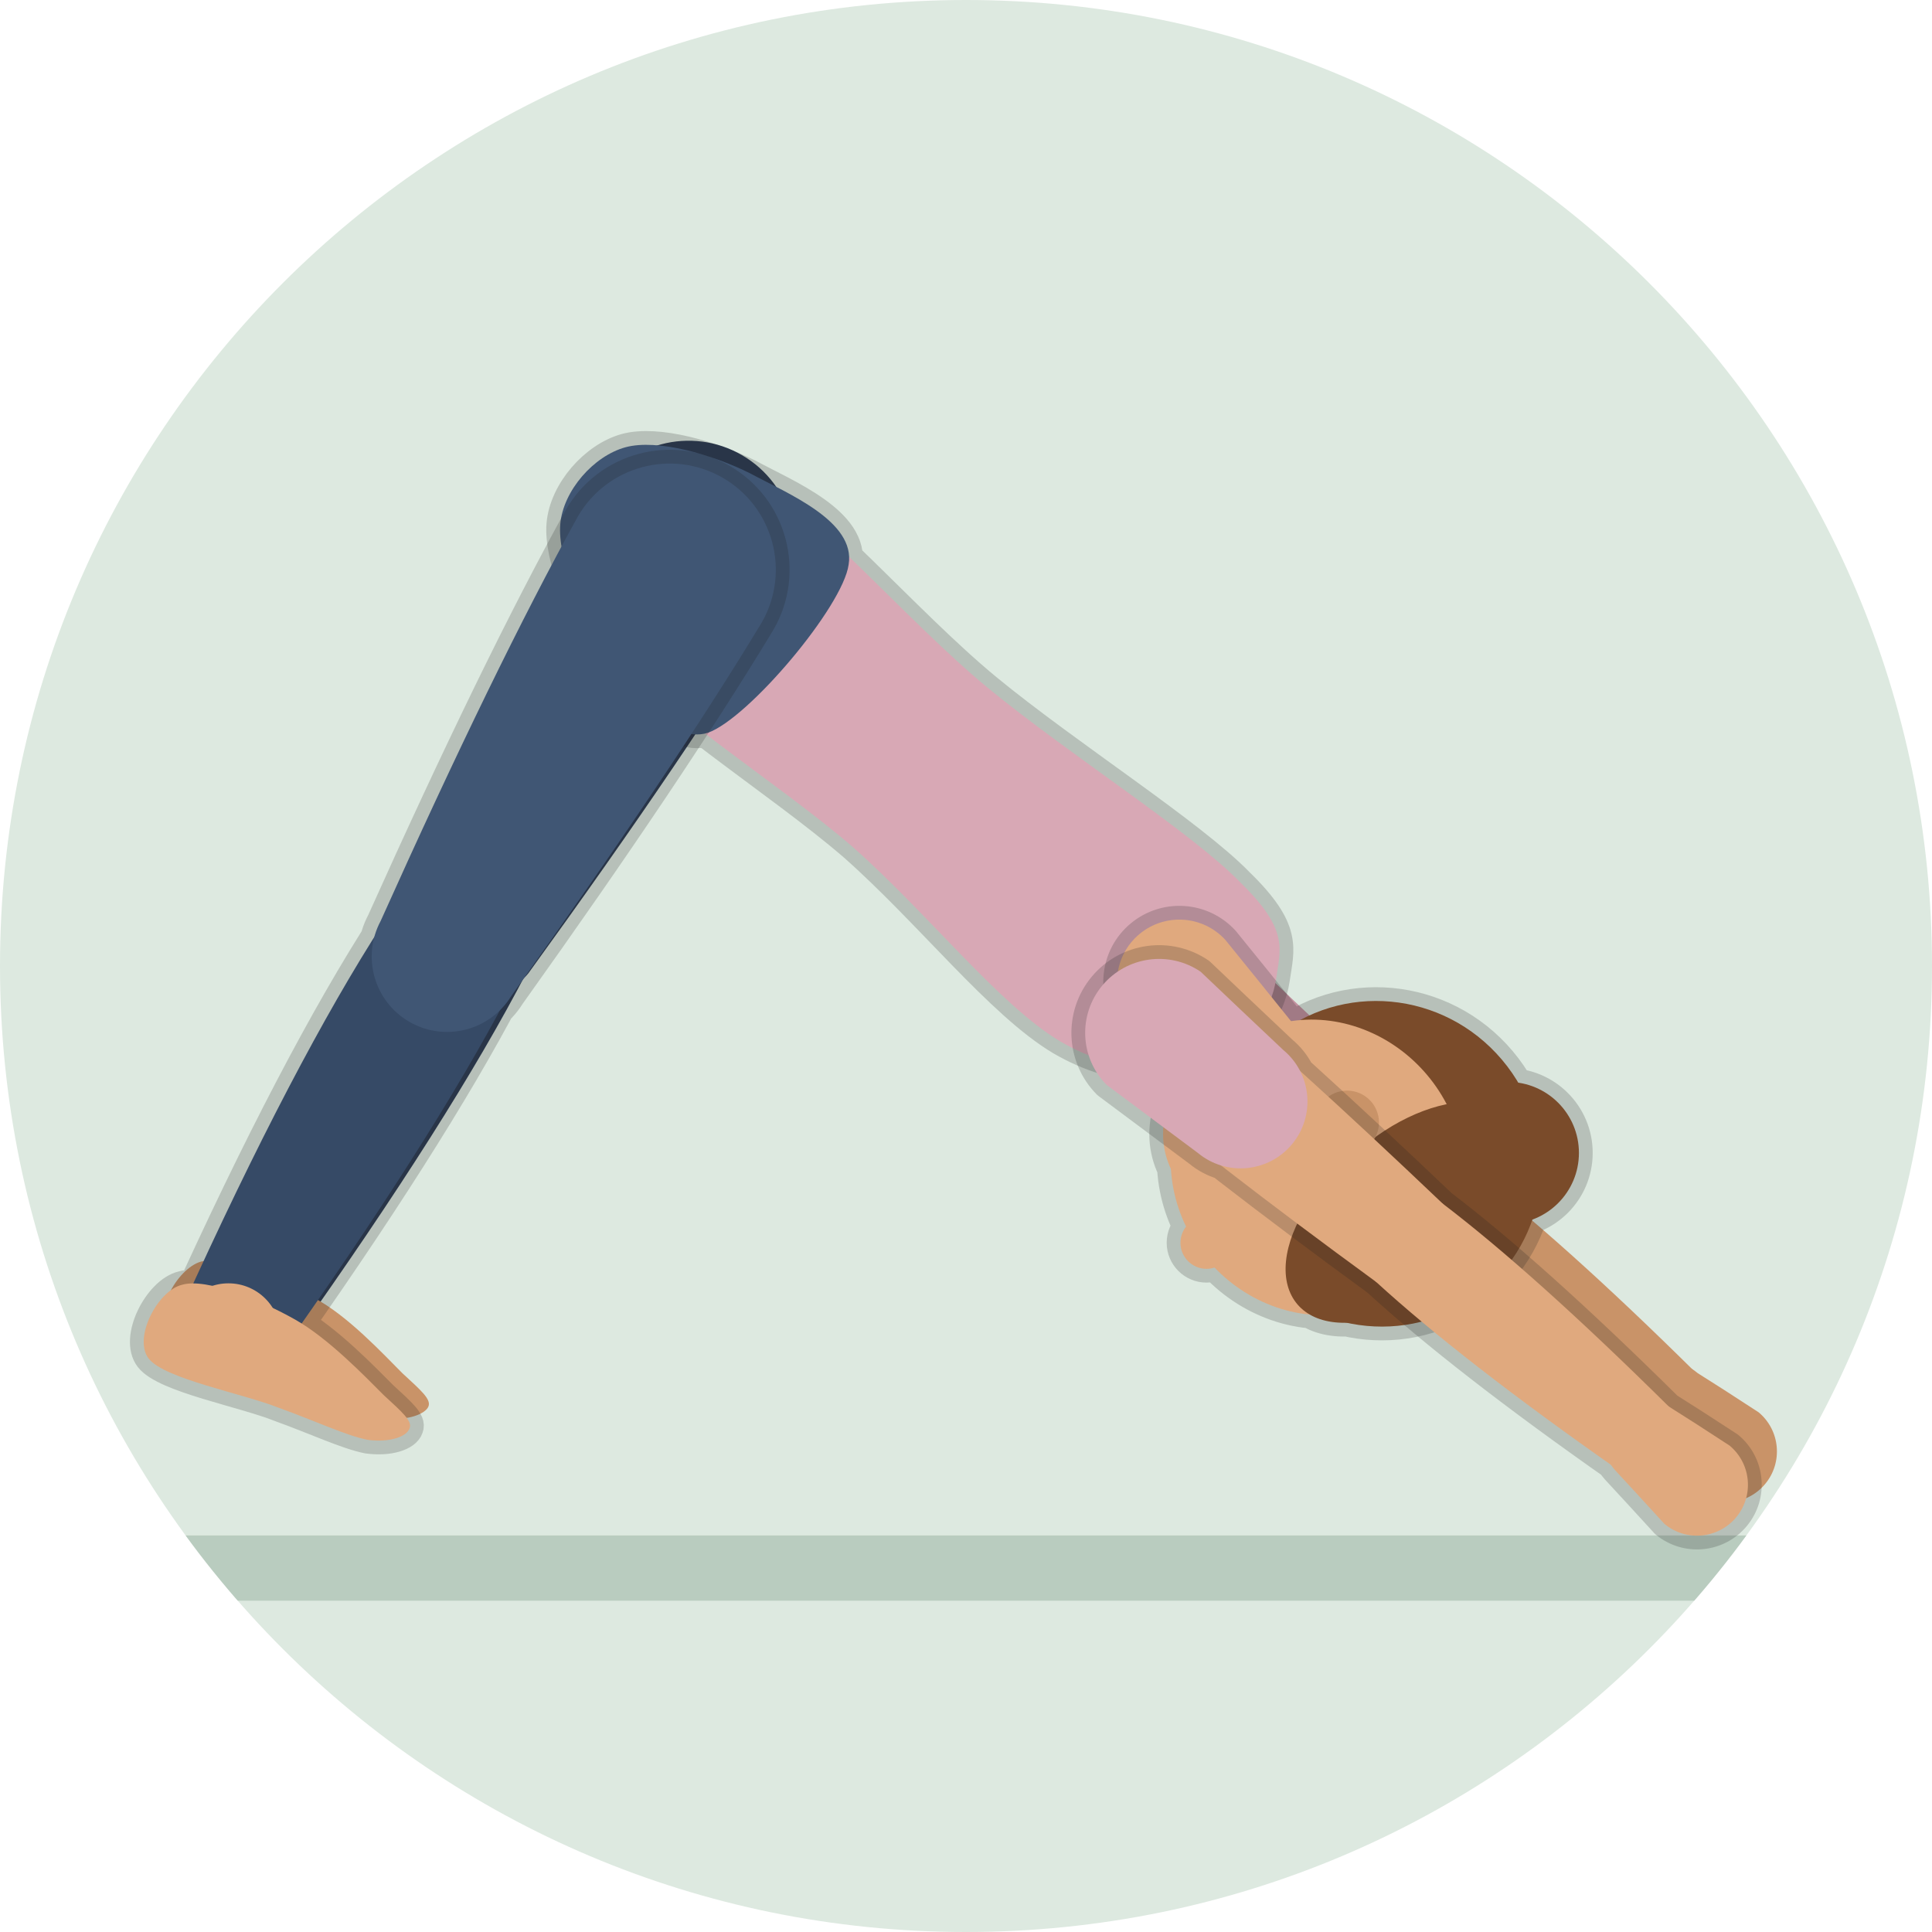
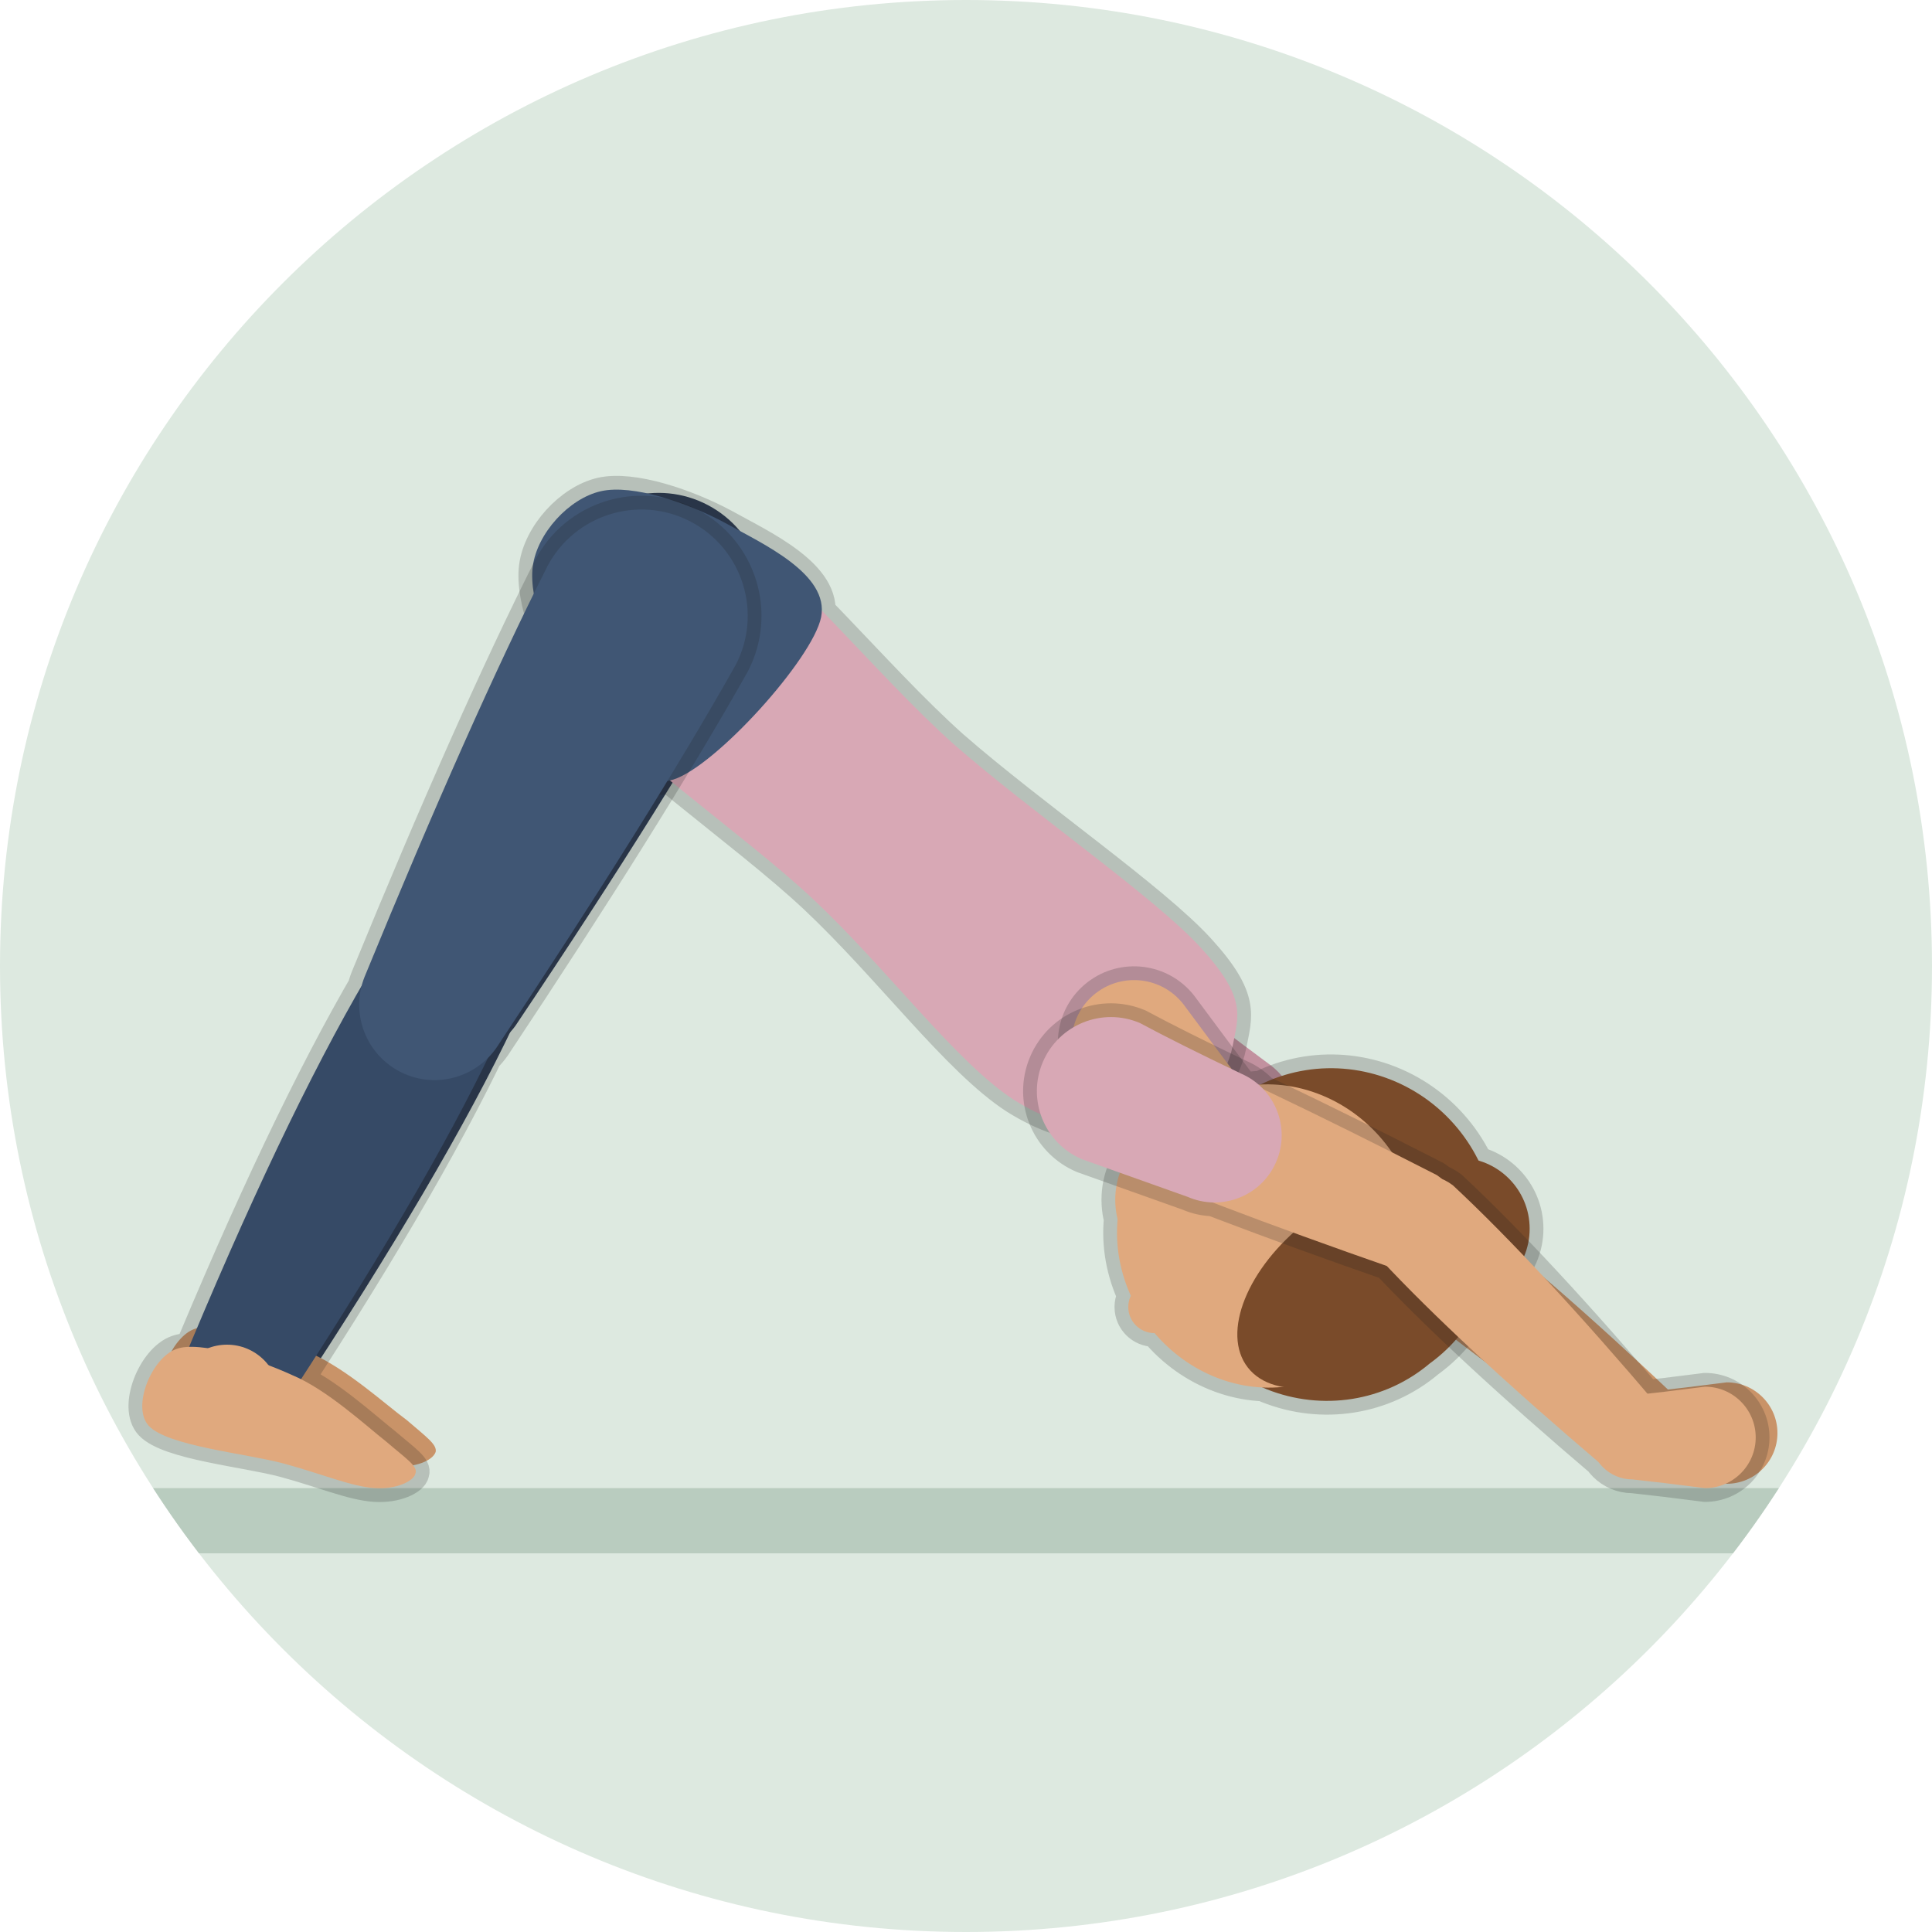
<svg xmlns="http://www.w3.org/2000/svg" viewBox="0 0 200 200" width="400" height="400" role="img" aria-label="Figure in an inverted V in profile with hands and feet on the floor and hips high.">
  <circle cx="100" cy="100" r="100" fill="#DDE9E0" />
  <clipPath id="cgzmou">
    <circle cx="100" cy="100" r="100" />
  </clipPath>
  <g clip-path="url(#cgzmou)">
-     <g transform="translate(100.0 159.7) scale(1.500)">
-       <rect x="-66.425" y="-0.5" width="132.849" height="4.5" rx="2.2" fill="#B9CCBF" />
+     <g transform="translate(100.0 154.8) scale(1.500)">
+       <rect x="-66.54" y="-0.5" width="133.081" height="4.5" rx="2.2" fill="#B9CCBF" />
      <g>
-         <path d="M12.0 -34.4Q18.7 -28.7 30.2 -20.3A3.6 3.6 0 0 0 34.8 -25.7Q24.5 -35.6 17.7 -41.2A4.4 4.4 0 0 0 12.0 -34.4Z" fill="#C99368" />
-         <path d="M11.6 -33.9Q14.0 -32.1 17.9 -29.2A4.6 4.6 0 0 0 23.8 -36.3Q20.3 -39.6 18.2 -41.7A5.1 5.1 0 0 0 11.6 -33.9Z" fill="#C2919F" />
-         <path d="M30.2 -20.3Q36.1 -14.9 46.8 -7.4A2.8 2.8 0 0 0 50.4 -11.7Q41.1 -20.9 34.8 -25.7A3.6 3.6 0 0 0 30.2 -20.3Z" fill="#C99368" />
-         <path d="M46.7 -7.3Q48.0 -5.9 50.2 -3.6A3.5 3.5 0 0 0 54.7 -9.0Q52.1 -10.7 50.5 -11.7A2.9 2.9 0 0 0 46.7 -7.3Z" fill="#C99368" />
+         <path d="M9.5 -26.4Q16.8 -21.6 29.2 -14.5A3.6 3.6 0 0 0 33.1 -20.5Q21.7 -29.1 14.4 -33.8A4.4 4.4 0 0 0 9.5 -26.4Z" fill="#C99368" />
+         <path d="M9.2 -25.9Q11.8 -24.4 16.0 -22.0A4.6 4.6 0 0 0 21.0 -29.7Q17.1 -32.6 14.8 -34.4A5.1 5.1 0 0 0 9.2 -25.9Z" fill="#C2919F" />
+         <path d="M28.9 -14.7Q35.0 -9.5 45.8 -2.1A2.8 2.8 0 0 0 49.3 -6.5Q39.8 -15.5 33.4 -20.3A3.6 3.6 0 0 0 28.9 -14.7Z" fill="#C99368" />
+         <path d="M47.5 -1.4Q49.4 -1.2 52.5 -0.8A3.5 3.5 0 0 0 52.5 -7.8Q49.4 -7.4 47.5 -7.2A2.9 2.9 0 0 0 47.5 -1.4Z" fill="#C99368" />
      </g>
      <g>
-         <path d="M-39.0 -44.3Q-45.1 -34.7 -52.8 -17.7A3.7 3.7 0 0 0 -46.4 -14.0Q-35.6 -29.2 -30.3 -39.4A5.0 5.0 0 0 0 -39.0 -44.3Z" fill="#2C3B52" />
-         <path d="M-25.5 -72.4Q-31.2 -62.0 -39.1 -44.4A5.2 5.2 0 0 0 -30.2 -39.3Q-18.9 -54.9 -12.8 -65.0A7.3 7.3 0 0 0 -25.5 -72.4Z" fill="#2C3B52" />
-         <path d="M-49.6 -12.3A3.6 3.6 0.0 1 0 -49.6 -19.5A3.6 3.6 0.0 1 0 -49.6 -12.3Z" fill="#C99368" />
-         <path d="M-52.8 -19.4C-54.5 -18.9 -56.2 -15.7 -55.1 -14.2C-54.0 -12.8 -48.7 -11.8 -46.1 -10.9C-43.6 -9.9 -41.5 -8.9 -40.0 -8.6C-38.5 -8.4 -37.3 -8.9 -37.1 -9.4C-36.9 -9.9 -37.6 -10.5 -38.9 -11.7C-40.2 -13.0 -42.7 -15.7 -45.0 -16.9C-47.3 -18.2 -51.1 -19.8 -52.8 -19.4Z" fill="#C99368" />
+         <path d="M-40.0 -37.2Q-45.8 -27.3 -53.0 -10.1A3.7 3.7 0 0 0 -46.4 -6.6Q-36.1 -22.2 -31.2 -32.5A5.0 5.0 0 0 0 -40.0 -37.2Z" fill="#2C3B52" />
+         <path d="M-27.5 -65.6Q-32.9 -55.1 -40.2 -37.2A5.2 5.2 0 0 0 -31.1 -32.4Q-20.3 -48.5 -14.6 -58.8A7.3 7.3 0 0 0 -27.5 -65.6Z" fill="#2C3B52" />
+         <path d="M-49.7 -4.7A3.6 3.6 0.0 1 0 -49.7 -11.9A3.6 3.6 0.0 1 0 -49.7 -4.7Z" fill="#C99368" />
+         <path d="M-53.2 -11.5C-54.8 -11.0 -56.3 -7.6 -55.0 -6.2C-53.8 -4.9 -48.4 -4.4 -45.8 -3.7C-43.2 -2.9 -41.0 -2.1 -39.5 -2.0C-38.0 -1.9 -36.8 -2.4 -36.6 -3.0C-36.5 -3.5 -37.2 -4.0 -38.6 -5.2C-40.1 -6.3 -42.7 -8.7 -45.2 -9.8C-47.6 -10.9 -51.5 -12.1 -53.2 -11.5Z" fill="#C99368" />
      </g>
      <g>
-         <path d="M-15.0 -73.6C-10.6 -71.4 -4.2 -63.7 1.5 -59.0C7.1 -54.4 15.6 -49.0 18.9 -45.6C22.3 -42.3 21.7 -41.0 21.4 -38.9C21.1 -36.8 19.4 -33.9 16.9 -33.2C14.4 -32.5 10.6 -32.2 6.5 -34.6C2.3 -37.1 -2.6 -43.4 -7.8 -48.0C-13.0 -52.5 -21.9 -58.0 -24.7 -62.0C-27.6 -66.0 -26.4 -70.2 -24.8 -72.1C-23.1 -74.0 -19.4 -75.8 -15.0 -73.6ZM-14.9 -73.8C-12.3 -72.4 -7.6 -70.5 -8.1 -67.5C-8.5 -64.6 -15.0 -56.9 -17.8 -55.9C-20.6 -55.0 -23.2 -59.4 -24.9 -61.8C-26.6 -64.2 -28.2 -68.0 -28.0 -70.3C-27.8 -72.6 -25.7 -75.0 -23.5 -75.6C-21.3 -76.2 -17.5 -75.1 -14.9 -73.8Z" fill="#1E1F1D" stroke="#1E1F1D" stroke-width="1.9" stroke-linejoin="round" opacity="0.2" />
-         <path d="M-15.0 -73.6C-10.6 -71.4 -4.2 -63.7 1.5 -59.0C7.1 -54.4 15.6 -49.0 18.9 -45.6C22.3 -42.3 21.7 -41.0 21.4 -38.9C21.1 -36.8 19.4 -33.9 16.9 -33.2C14.4 -32.5 10.6 -32.2 6.5 -34.6C2.3 -37.1 -2.6 -43.4 -7.8 -48.0C-13.0 -52.5 -21.9 -58.0 -24.7 -62.0C-27.6 -66.0 -26.4 -70.2 -24.8 -72.1C-23.1 -74.0 -19.4 -75.8 -15.0 -73.6Z" fill="#D8A8B5" />
-         <path d="M-14.9 -73.8C-12.3 -72.4 -7.6 -70.5 -8.1 -67.5C-8.5 -64.6 -15.0 -56.9 -17.8 -55.9C-20.6 -55.0 -23.2 -59.4 -24.9 -61.8C-26.6 -64.2 -28.2 -68.0 -28.0 -70.3C-27.8 -72.6 -25.7 -75.0 -23.5 -75.6C-21.3 -76.2 -17.5 -75.1 -14.9 -73.8Z" fill="#405674" />
+         <path d="M-16.8 -67.0C-12.5 -64.6 -6.3 -56.7 -0.8 -51.8C4.7 -47.0 13.0 -41.3 16.2 -37.8C19.4 -34.3 18.8 -33.1 18.4 -31.0C18.0 -29.0 16.2 -26.1 13.7 -25.5C11.2 -24.9 7.4 -24.7 3.3 -27.3C-0.7 -29.9 -5.4 -36.3 -10.5 -41.1C-15.5 -45.8 -24.2 -51.6 -26.9 -55.7C-29.6 -59.8 -28.3 -63.9 -26.6 -65.8C-24.9 -67.7 -21.1 -69.3 -16.8 -67.0ZM-16.6 -67.1C-14.1 -65.7 -9.4 -63.6 -10.0 -60.6C-10.6 -57.7 -17.3 -50.3 -20.2 -49.4C-23.0 -48.5 -25.5 -53.1 -27.1 -55.5C-28.7 -58.0 -30.2 -61.8 -29.9 -64.1C-29.6 -66.4 -27.4 -68.8 -25.2 -69.3C-23.0 -69.8 -19.2 -68.5 -16.6 -67.1Z" fill="#1E1F1D" stroke="#1E1F1D" stroke-width="1.9" stroke-linejoin="round" opacity="0.2" />
+         <path d="M-16.8 -67.0C-12.5 -64.6 -6.3 -56.7 -0.8 -51.8C4.7 -47.0 13.0 -41.3 16.2 -37.8C19.4 -34.3 18.8 -33.1 18.4 -31.0C18.0 -29.0 16.2 -26.1 13.7 -25.5C11.2 -24.9 7.4 -24.7 3.3 -27.3C-0.7 -29.9 -5.4 -36.3 -10.5 -41.1C-15.5 -45.8 -24.2 -51.6 -26.9 -55.7C-29.6 -59.8 -28.3 -63.9 -26.6 -65.8C-24.9 -67.7 -21.1 -69.3 -16.8 -67.0Z" fill="#D8A8B5" />
+         <path d="M-16.6 -67.1C-14.1 -65.7 -9.4 -63.6 -10.0 -60.6C-10.6 -57.7 -17.3 -50.3 -20.2 -49.4C-23.0 -48.5 -25.5 -53.1 -27.1 -55.5C-28.7 -58.0 -30.2 -61.8 -29.9 -64.1C-29.6 -66.4 -27.4 -68.8 -25.2 -69.3C-23.0 -69.8 -19.2 -68.5 -16.6 -67.1Z" fill="#405674" />
      </g>
      <g>
-         <path d="M11.3 -36.1Q15.4 -31.4 22.1 -23.7A4.0 4.0 0 0 0 28.2 -28.8Q21.8 -36.8 17.9 -41.6A4.3 4.3 0 0 0 11.3 -36.1ZM37.4 -22.0A4.9 4.9 0.0 1 0 37.4 -31.8A4.9 4.9 0.0 1 0 37.4 -22.0ZM21.2 -34.8A11.1 11.3 140.0 1 0 35.8 -17.5A11.1 11.3 140.0 1 0 21.2 -34.8ZM17.7 -33.7A9.4 10.2 140.0 1 0 30.8 -18.1A9.4 10.2 140.0 1 0 17.7 -33.7ZM19.2 -22.6A5.6 5.6 0.0 1 0 19.2 -33.8A5.6 5.6 0.0 1 0 19.2 -22.6ZM16.6 -18.9A1.8 1.8 0.0 1 0 16.6 -22.5A1.8 1.8 0.0 1 0 16.6 -18.9ZM26.9 -26.9A9.3 5.4 140.0 1 0 33.9 -18.7A9.3 5.4 140.0 1 0 26.9 -26.9ZM26.3 -26.8A2.2 2.2 0.0 1 0 26.3 -31.2A2.2 2.2 0.0 1 0 26.3 -26.8Z" fill="#1E1F1D" stroke="#1E1F1D" stroke-width="1.9" stroke-linejoin="round" opacity="0.2" />
-         <path d="M11.3 -36.1Q15.4 -31.4 22.1 -23.7A4.0 4.0 0 0 0 28.2 -28.8Q21.8 -36.8 17.9 -41.6A4.3 4.3 0 0 0 11.3 -36.1Z" fill="#E0A97E" />
-         <path d="M37.4 -22.0A4.9 4.9 0.0 1 0 37.4 -31.8A4.9 4.9 0.0 1 0 37.4 -22.0Z" fill="#7A4B2A" />
-         <path d="M21.2 -34.8A11.1 11.3 140.0 1 0 35.8 -17.5A11.1 11.3 140.0 1 0 21.2 -34.8Z" fill="#7A4B2A" />
-         <path d="M17.7 -33.7A9.4 10.2 140.0 1 0 30.8 -18.1A9.4 10.2 140.0 1 0 17.7 -33.7Z" fill="#E0A97E" />
-         <path d="M19.2 -22.6A5.6 5.6 0.0 1 0 19.2 -33.8A5.6 5.6 0.0 1 0 19.2 -22.6Z" fill="#E0A97E" />
-         <path d="M16.6 -18.9A1.8 1.8 0.0 1 0 16.6 -22.5A1.8 1.8 0.0 1 0 16.6 -18.9Z" fill="#E0A97E" />
-         <path d="M26.9 -26.9A9.3 5.4 140.0 1 0 33.9 -18.7A9.3 5.4 140.0 1 0 26.9 -26.9Z" fill="#7A4B2A" />
-         <path d="M26.3 -26.8A2.2 2.2 0.0 1 0 26.3 -31.2A2.2 2.2 0.0 1 0 26.3 -26.8Z" fill="#C99368" />
+         <path d="M8.2 -28.6Q12.1 -23.7 18.6 -15.8A4.0 4.0 0 0 0 24.9 -20.7Q18.7 -28.9 15.0 -33.9A4.3 4.3 0 0 0 8.2 -28.6ZM34.0 -13.5A4.9 4.9 0.0 1 0 34.0 -23.3A4.9 4.9 0.0 1 0 34.0 -13.5ZM18.1 -26.9A11.1 11.3 142.0 1 0 32.0 -9.1A11.1 11.3 142.0 1 0 18.1 -26.9ZM14.6 -25.9A9.4 10.2 142.0 1 0 27.1 -9.9A9.4 10.2 142.0 1 0 14.6 -25.9ZM15.9 -14.8A5.6 5.6 0.0 1 0 15.9 -26.0A5.6 5.6 0.0 1 0 15.9 -14.8ZM13.0 -11.2A1.8 1.8 0.0 1 0 13.0 -14.8A1.8 1.8 0.0 1 0 13.0 -11.2ZM23.5 -18.9A9.3 5.4 142.0 1 0 30.2 -10.3A9.3 5.4 142.0 1 0 23.5 -18.9ZM22.9 -18.7A2.2 2.2 0.0 1 0 22.9 -23.1A2.2 2.2 0.0 1 0 22.9 -18.7Z" fill="#1E1F1D" stroke="#1E1F1D" stroke-width="1.9" stroke-linejoin="round" opacity="0.2" />
+         <path d="M8.2 -28.6Q12.1 -23.7 18.6 -15.8A4.0 4.0 0 0 0 24.9 -20.7Q18.7 -28.9 15.0 -33.9A4.3 4.3 0 0 0 8.2 -28.6Z" fill="#E0A97E" />
+         <path d="M34.0 -13.5A4.9 4.9 0.0 1 0 34.0 -23.3A4.9 4.9 0.0 1 0 34.0 -13.5Z" fill="#7A4B2A" />
+         <path d="M18.1 -26.9A11.1 11.3 142.0 1 0 32.0 -9.1A11.1 11.3 142.0 1 0 18.1 -26.9Z" fill="#7A4B2A" />
+         <path d="M14.6 -25.9A9.4 10.2 142.0 1 0 27.1 -9.9A9.4 10.2 142.0 1 0 14.6 -25.9Z" fill="#E0A97E" />
+         <path d="M15.9 -14.8A5.6 5.6 0.0 1 0 15.9 -26.0A5.6 5.6 0.0 1 0 15.9 -14.8Z" fill="#E0A97E" />
+         <path d="M13.0 -11.2A1.8 1.8 0.0 1 0 13.0 -14.8A1.8 1.8 0.0 1 0 13.0 -11.2Z" fill="#E0A97E" />
+         <path d="M23.5 -18.9A9.3 5.4 142.0 1 0 30.2 -10.3A9.3 5.4 142.0 1 0 23.5 -18.9Z" fill="#7A4B2A" />
+         <path d="M22.9 -18.7A2.2 2.2 0.0 1 0 22.9 -23.1A2.2 2.2 0.0 1 0 22.9 -18.7Z" fill="#C99368" />
      </g>
      <g>
-         <path d="M-40.2 -42.8Q-46.4 -33.2 -54.1 -16.2A3.7 3.7 0 0 0 -47.7 -12.5Q-36.9 -27.7 -31.6 -37.8A5.0 5.0 0 0 0 -40.2 -42.8ZM-26.8 -70.8Q-32.5 -60.5 -40.4 -42.9A5.2 5.2 0 0 0 -31.4 -37.7Q-20.2 -53.4 -14.1 -63.5A7.3 7.3 0 0 0 -26.8 -70.8ZM-50.9 -10.7A3.6 3.6 0.0 1 0 -50.9 -17.9A3.6 3.6 0.0 1 0 -50.9 -10.7ZM-54.1 -17.8C-55.8 -17.4 -57.5 -14.1 -56.4 -12.7C-55.3 -11.3 -49.9 -10.3 -47.4 -9.3C-44.9 -8.4 -42.8 -7.4 -41.3 -7.1C-39.8 -6.9 -38.6 -7.3 -38.4 -7.9C-38.2 -8.4 -38.9 -9.0 -40.2 -10.2C-41.5 -11.5 -44.0 -14.1 -46.3 -15.4C-48.6 -16.7 -52.4 -18.3 -54.1 -17.8Z" fill="#1E1F1D" stroke="#1E1F1D" stroke-width="1.9" stroke-linejoin="round" opacity="0.2" />
-         <path d="M-40.2 -42.8Q-46.4 -33.2 -54.1 -16.2A3.7 3.7 0 0 0 -47.7 -12.5Q-36.9 -27.7 -31.6 -37.8A5.0 5.0 0 0 0 -40.2 -42.8Z" fill="#364A66" />
-         <path d="M-26.8 -70.8Q-32.5 -60.5 -40.4 -42.9A5.2 5.2 0 0 0 -31.4 -37.7Q-20.2 -53.4 -14.1 -63.5A7.3 7.3 0 0 0 -26.8 -70.8Z" fill="#405674" />
-         <path d="M-50.9 -10.7A3.6 3.6 0.0 1 0 -50.9 -17.9A3.6 3.6 0.0 1 0 -50.9 -10.7Z" fill="#E0A97E" />
-         <path d="M-54.1 -17.8C-55.8 -17.4 -57.5 -14.1 -56.4 -12.7C-55.3 -11.3 -49.9 -10.3 -47.4 -9.3C-44.9 -8.4 -42.8 -7.4 -41.3 -7.1C-39.8 -6.9 -38.6 -7.3 -38.4 -7.9C-38.2 -8.4 -38.9 -9.0 -40.2 -10.2C-41.5 -11.5 -44.0 -14.1 -46.3 -15.4C-48.6 -16.7 -52.4 -18.3 -54.1 -17.8Z" fill="#E0A97E" />
+         <path d="M-41.4 -35.7Q-47.2 -25.8 -54.3 -8.6A3.7 3.7 0 0 0 -47.8 -5.1Q-37.5 -20.7 -32.6 -31.0A5.0 5.0 0 0 0 -41.4 -35.7ZM-28.9 -64.1Q-34.2 -53.6 -41.5 -35.8A5.2 5.2 0 0 0 -32.4 -30.9Q-21.7 -47.0 -15.9 -57.3A7.3 7.3 0 0 0 -28.9 -64.1ZM-51.0 -3.2A3.6 3.6 0.0 1 0 -51.0 -10.4A3.6 3.6 0.0 1 0 -51.0 -3.2ZM-54.5 -10.1C-56.2 -9.5 -57.6 -6.1 -56.4 -4.8C-55.1 -3.4 -49.7 -2.9 -47.1 -2.2C-44.5 -1.5 -42.4 -0.6 -40.8 -0.5C-39.3 -0.4 -38.1 -1.0 -38.0 -1.5C-37.8 -2.0 -38.6 -2.5 -40.0 -3.7C-41.4 -4.8 -44.1 -7.3 -46.5 -8.3C-48.9 -9.4 -52.9 -10.7 -54.5 -10.1Z" fill="#1E1F1D" stroke="#1E1F1D" stroke-width="1.9" stroke-linejoin="round" opacity="0.2" />
+         <path d="M-41.4 -35.7Q-47.2 -25.8 -54.3 -8.6A3.7 3.7 0 0 0 -47.8 -5.1Q-37.5 -20.7 -32.6 -31.0A5.0 5.0 0 0 0 -41.4 -35.7Z" fill="#364A66" />
+         <path d="M-28.9 -64.1Q-34.2 -53.6 -41.5 -35.8A5.2 5.2 0 0 0 -32.4 -30.9Q-21.7 -47.0 -15.9 -57.3A7.3 7.3 0 0 0 -28.9 -64.1Z" fill="#405674" />
+         <path d="M-51.0 -3.2A3.6 3.6 0.0 1 0 -51.0 -10.4A3.6 3.6 0.0 1 0 -51.0 -3.2Z" fill="#E0A97E" />
+         <path d="M-54.5 -10.1C-56.2 -9.5 -57.6 -6.1 -56.4 -4.8C-55.1 -3.4 -49.7 -2.9 -47.1 -2.2C-44.5 -1.5 -42.4 -0.6 -40.8 -0.5C-39.3 -0.4 -38.1 -1.0 -38.0 -1.5C-37.8 -2.0 -38.6 -2.5 -40.0 -3.7C-41.4 -4.8 -44.1 -7.3 -46.5 -8.3C-48.9 -9.4 -52.9 -10.7 -54.5 -10.1Z" fill="#E0A97E" />
      </g>
      <g>
-         <path d="M10.1 -32.1Q16.8 -26.4 28.3 -18.0A3.6 3.6 0 0 0 32.9 -23.4Q22.5 -33.3 15.8 -38.9A4.4 4.4 0 0 0 10.1 -32.1ZM9.7 -31.6Q12.1 -29.8 16.0 -26.9A4.6 4.6 0 0 0 21.9 -34.0Q18.4 -37.3 16.2 -39.4A5.1 5.1 0 0 0 9.7 -31.6ZM28.3 -18.0Q34.2 -12.6 44.9 -5.1A2.8 2.8 0 0 0 48.5 -9.4Q39.2 -18.6 32.9 -23.4A3.6 3.6 0 0 0 28.3 -18.0ZM44.8 -5.0Q46.1 -3.6 48.2 -1.3A3.5 3.5 0 0 0 52.7 -6.7Q50.1 -8.4 48.5 -9.4A2.9 2.9 0 0 0 44.8 -5.0Z" fill="#1E1F1D" stroke="#1E1F1D" stroke-width="1.9" stroke-linejoin="round" opacity="0.2" />
-         <path d="M10.1 -32.1Q16.8 -26.4 28.3 -18.0A3.6 3.6 0 0 0 32.9 -23.4Q22.5 -33.3 15.8 -38.9A4.4 4.4 0 0 0 10.1 -32.1Z" fill="#E0A97E" />
-         <path d="M9.7 -31.6Q12.1 -29.8 16.0 -26.9A4.6 4.6 0 0 0 21.9 -34.0Q18.4 -37.3 16.2 -39.4A5.1 5.1 0 0 0 9.7 -31.6Z" fill="#D8A8B5" />
-         <path d="M28.3 -18.0Q34.2 -12.6 44.9 -5.1A2.8 2.8 0 0 0 48.5 -9.4Q39.2 -18.6 32.9 -23.4A3.6 3.6 0 0 0 28.3 -18.0Z" fill="#E0A97E" />
-         <path d="M44.8 -5.0Q46.1 -3.6 48.2 -1.3A3.5 3.5 0 0 0 52.7 -6.7Q50.1 -8.4 48.5 -9.4A2.9 2.9 0 0 0 44.8 -5.0Z" fill="#E0A97E" />
+         <path d="M8.2 -23.8Q16.2 -20.3 29.7 -15.6A3.6 3.6 0 0 0 32.5 -22.1Q19.8 -28.6 11.7 -32.0A4.4 4.4 0 0 0 8.2 -23.8ZM8.0 -23.2Q10.8 -22.2 15.3 -20.6A4.6 4.6 0 0 0 19.0 -29.1Q14.6 -31.2 12.0 -32.6A5.1 5.1 0 0 0 8.0 -23.2ZM28.6 -16.3Q34.0 -10.5 44.0 -2.0A2.8 2.8 0 0 0 47.9 -6.0Q39.5 -15.9 33.6 -21.4A3.6 3.6 0 0 0 28.6 -16.3ZM46.0 -1.1Q47.9 -0.9 51.0 -0.5A3.5 3.5 0 0 0 51.0 -7.5Q47.9 -7.1 46.0 -6.9A2.9 2.9 0 0 0 46.0 -1.1Z" fill="#1E1F1D" stroke="#1E1F1D" stroke-width="1.9" stroke-linejoin="round" opacity="0.2" />
+         <path d="M8.2 -23.8Q16.2 -20.3 29.7 -15.6A3.6 3.6 0 0 0 32.5 -22.1Q19.8 -28.6 11.7 -32.0A4.4 4.4 0 0 0 8.2 -23.8Z" fill="#E0A97E" />
+         <path d="M8.0 -23.2Q10.8 -22.2 15.3 -20.6A4.6 4.6 0 0 0 19.0 -29.1Q14.6 -31.2 12.0 -32.6A5.1 5.1 0 0 0 8.0 -23.2Z" fill="#D8A8B5" />
+         <path d="M28.6 -16.3Q34.0 -10.5 44.0 -2.0A2.8 2.8 0 0 0 47.9 -6.0Q39.5 -15.9 33.6 -21.4A3.6 3.6 0 0 0 28.6 -16.3Z" fill="#E0A97E" />
+         <path d="M46.0 -1.1Q47.9 -0.9 51.0 -0.5A3.5 3.5 0 0 0 51.0 -7.5Q47.9 -7.1 46.0 -6.9A2.9 2.9 0 0 0 46.0 -1.1Z" fill="#E0A97E" />
      </g>
    </g>
  </g>
</svg>
